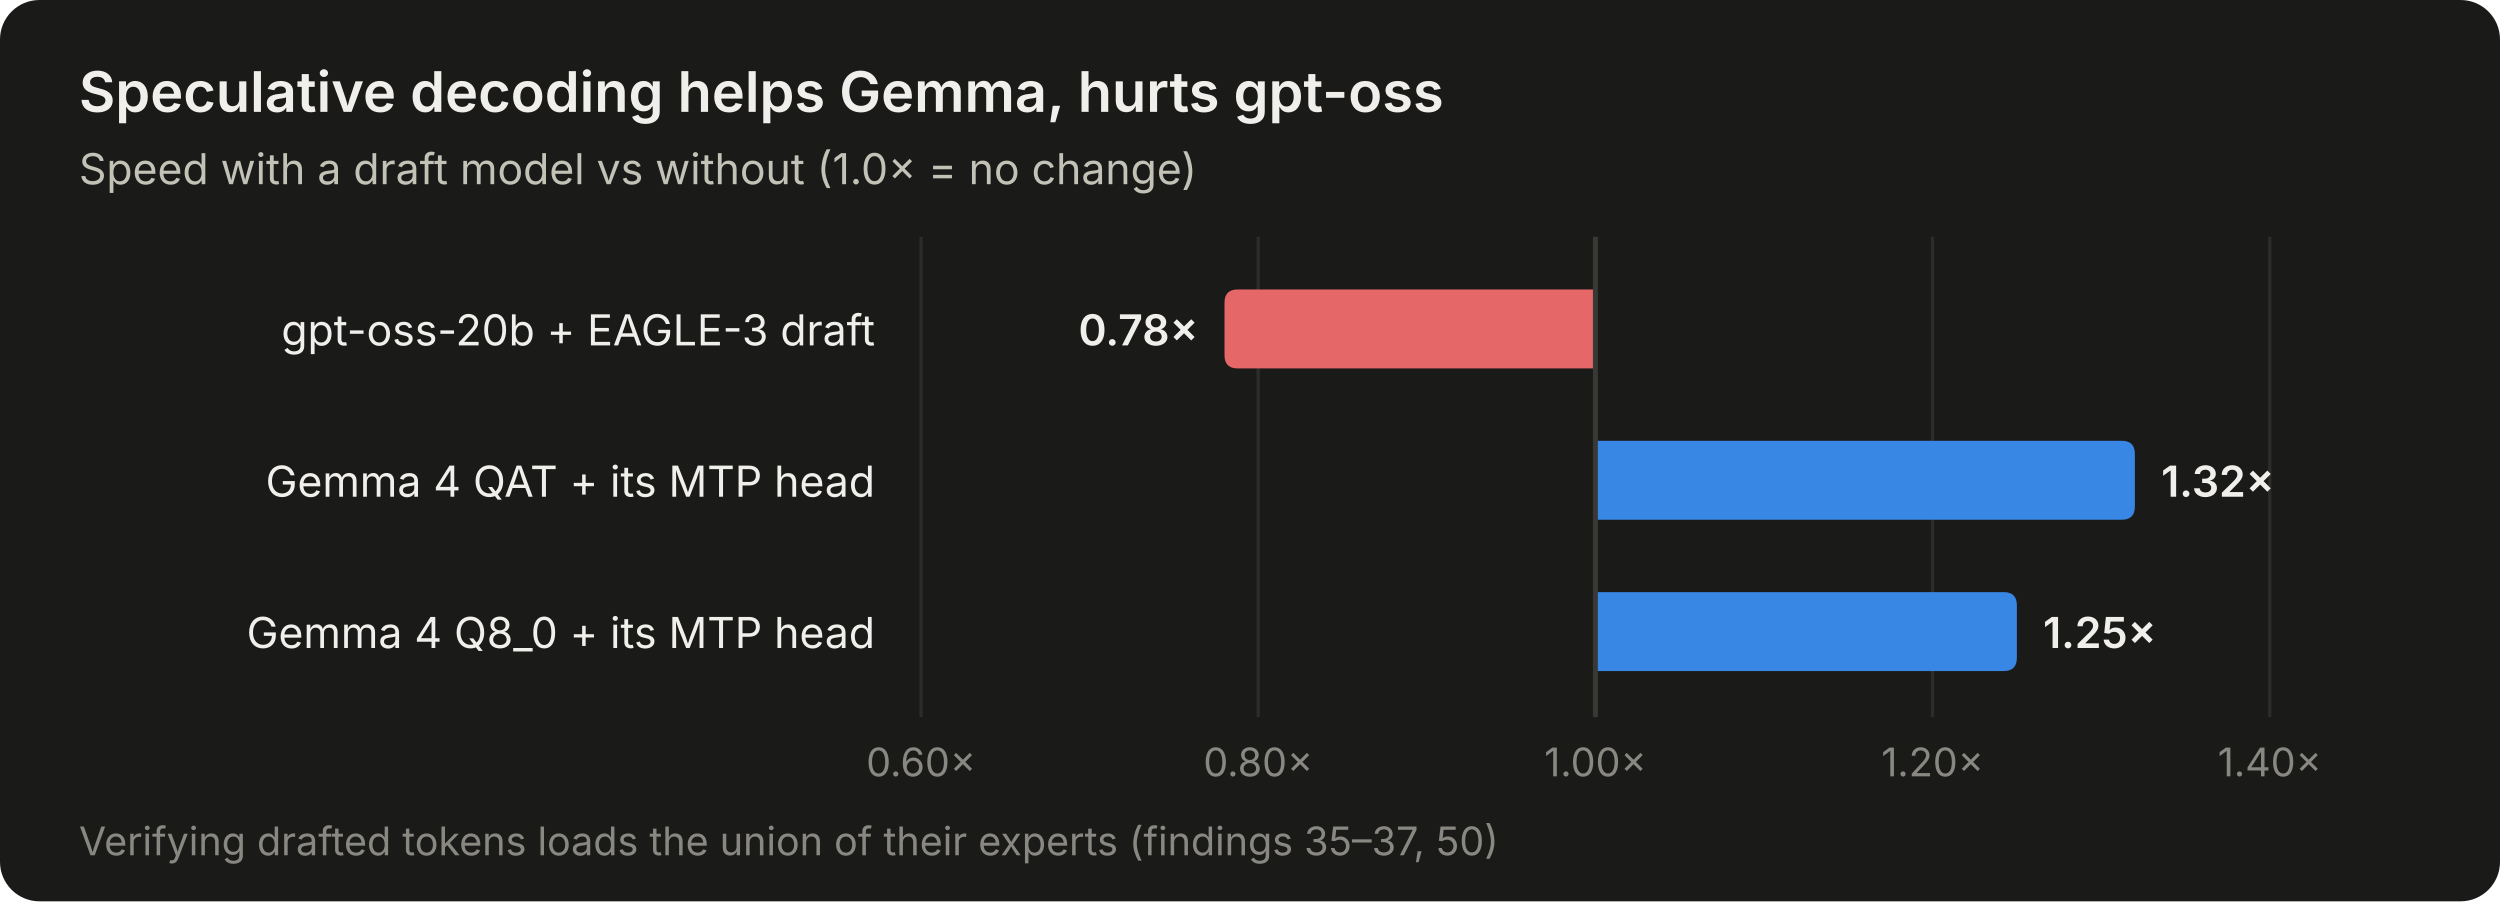
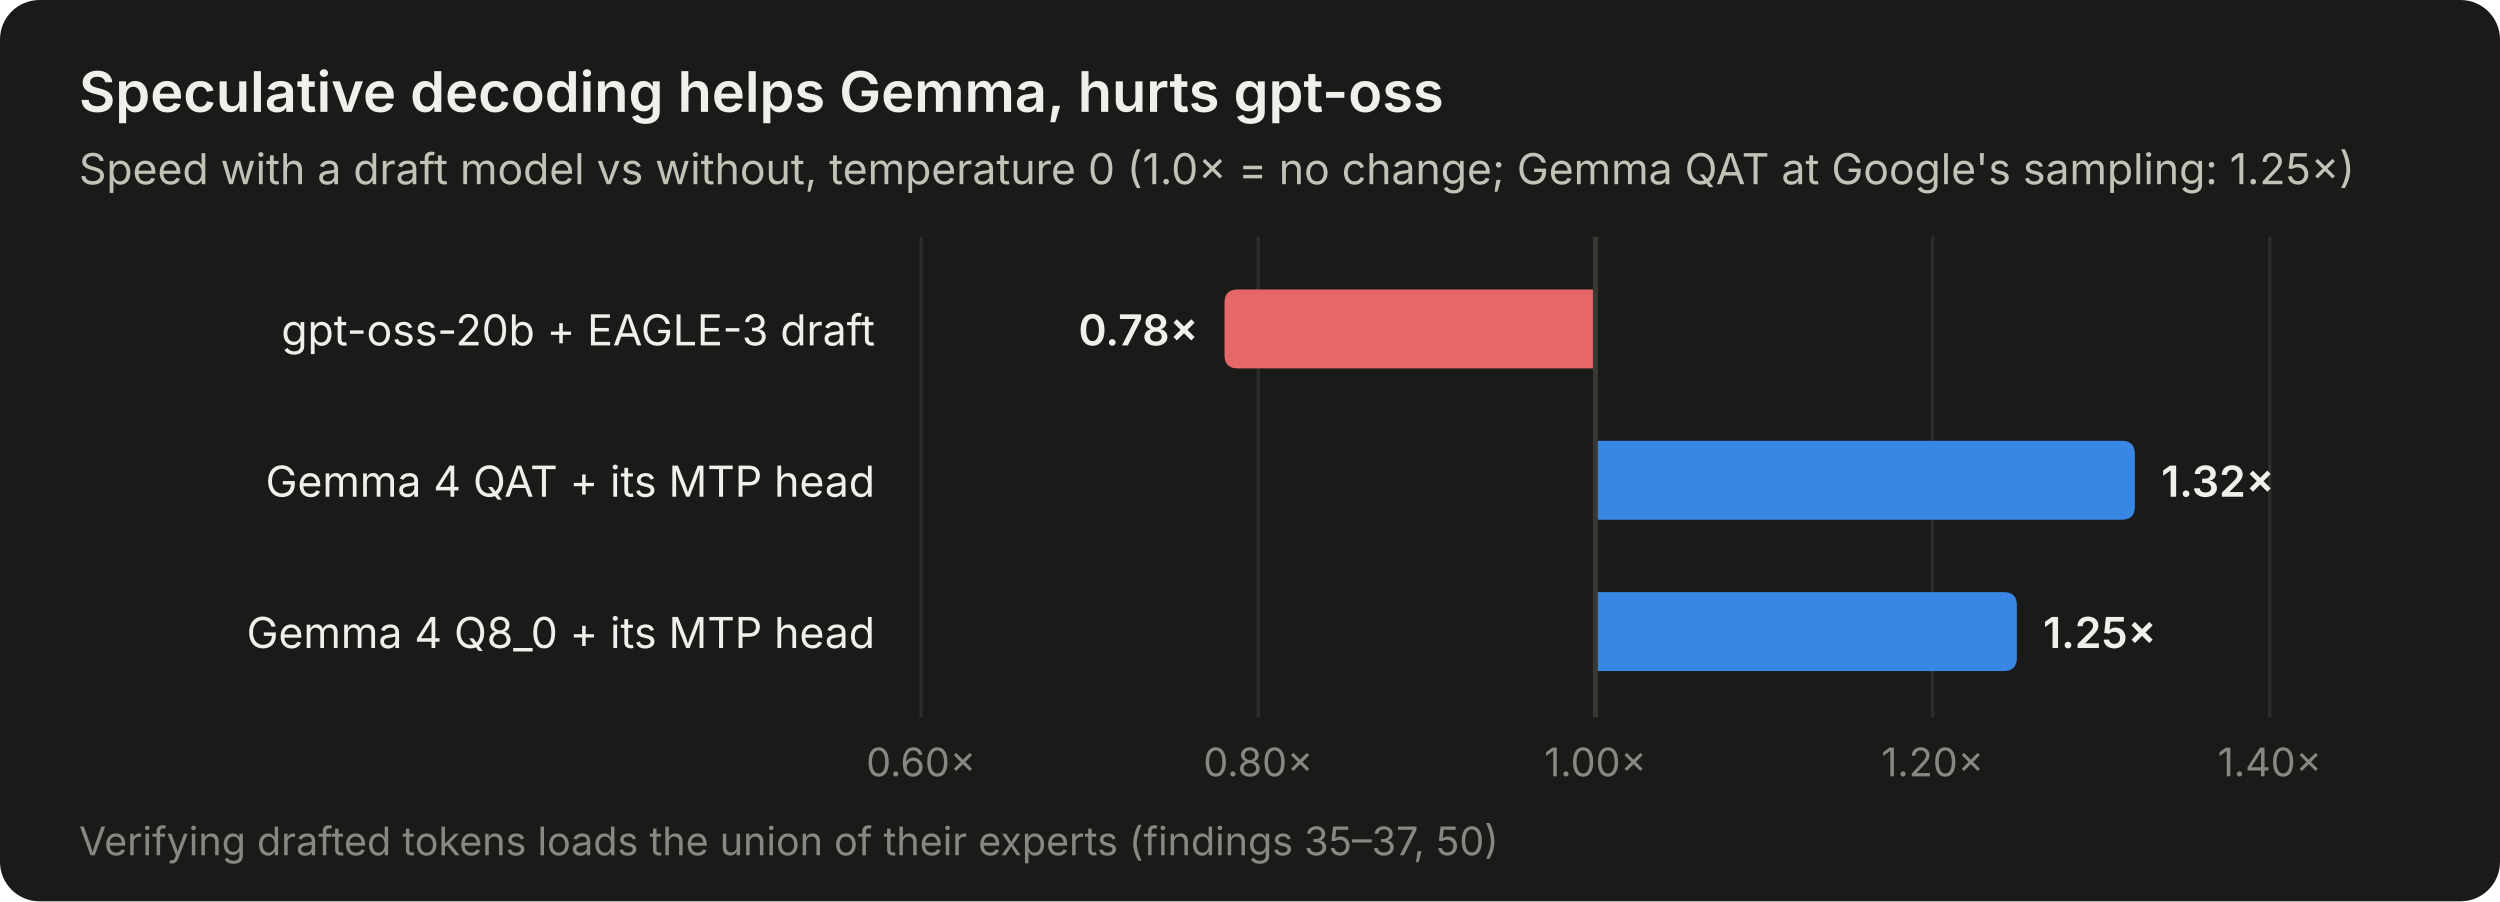
<svg xmlns="http://www.w3.org/2000/svg" width="760" height="274" viewBox="0 0 760 274" role="img" aria-label="Speculative decoding helps Gemma, hurts gpt-oss" font-family="system-ui, -apple-system, &quot;Segoe UI&quot;, sans-serif">
  <rect width="760" height="274" rx="12" fill="#1a1a19" />
  <text x="24.0" y="34.0" fill="#f0efec" font-size="17" font-weight="600" text-anchor="start">Speculative decoding helps Gemma, hurts gpt-oss</text>
-   <text x="24.0" y="56.0" fill="#c3c2b7" font-size="13" font-weight="400" text-anchor="start">Speed with a draft model vs without (1.0× = no change)</text>
+   <text x="24.0" y="56.0" fill="#c3c2b7" font-size="13" font-weight="400" text-anchor="start">Speed with a draft model vs without, temperature 0 (1.0× = no change; Gemma QAT at Google's sampling: 1.25×)</text>
  <line x1="280.0" x2="280.0" y1="72" y2="218" stroke="#2c2c2a" stroke-width="1" />
  <text x="280.0" y="236.0" fill="#898781" font-size="12" font-weight="400" text-anchor="middle">0.60×</text>
  <line x1="382.5" x2="382.5" y1="72" y2="218" stroke="#2c2c2a" stroke-width="1" />
  <text x="382.5" y="236.0" fill="#898781" font-size="12" font-weight="400" text-anchor="middle">0.80×</text>
  <line x1="485.0" x2="485.0" y1="72" y2="218" stroke="#2c2c2a" stroke-width="1" />
  <text x="485.0" y="236.0" fill="#898781" font-size="12" font-weight="400" text-anchor="middle">1.00×</text>
  <line x1="587.5" x2="587.5" y1="72" y2="218" stroke="#2c2c2a" stroke-width="1" />
  <text x="587.5" y="236.0" fill="#898781" font-size="12" font-weight="400" text-anchor="middle">1.20×</text>
  <line x1="690.0" x2="690.0" y1="72" y2="218" stroke="#2c2c2a" stroke-width="1" />
  <text x="690.0" y="236.0" fill="#898781" font-size="12" font-weight="400" text-anchor="middle">1.40×</text>
  <path d="M485,88 H376.25 Q372.25,88 372.25,92 V108 Q372.25,112 376.25,112 H485 Z" fill="#e66767" />
  <text x="266.0" y="105.0" fill="#f0efec" font-size="13" font-weight="400" text-anchor="end">gpt-oss-20b + EAGLE-3 draft</text>
  <text x="364.3" y="105.0" fill="#f0efec" font-size="13" font-weight="600" text-anchor="end">0.78×</text>
  <path d="M485,134 H645.0 Q649.0,134 649.0,138 V154 Q649.0,158 645.0,158 H485 Z" fill="#3987e5" />
  <text x="266.0" y="151.0" fill="#f0efec" font-size="13" font-weight="400" text-anchor="end">Gemma 4 QAT + its MTP head</text>
  <text x="657.0" y="151.0" fill="#f0efec" font-size="13" font-weight="600" text-anchor="start">1.32×</text>
  <path d="M485,180 H609.125 Q613.125,180 613.125,184 V200 Q613.125,204 609.125,204 H485 Z" fill="#3987e5" />
  <text x="266.0" y="197.0" fill="#f0efec" font-size="13" font-weight="400" text-anchor="end">Gemma 4 Q8_0 + its MTP head</text>
  <text x="621.1" y="197.0" fill="#f0efec" font-size="13" font-weight="600" text-anchor="start">1.25×</text>
  <line x1="485.0" x2="485.0" y1="72" y2="218" stroke="#383835" stroke-width="1.5" />
  <text x="24.0" y="260.0" fill="#898781" font-size="12" font-weight="400" text-anchor="start">Verifying drafted tokens loads the union of their experts (findings 35–37, 50)</text>
</svg>
